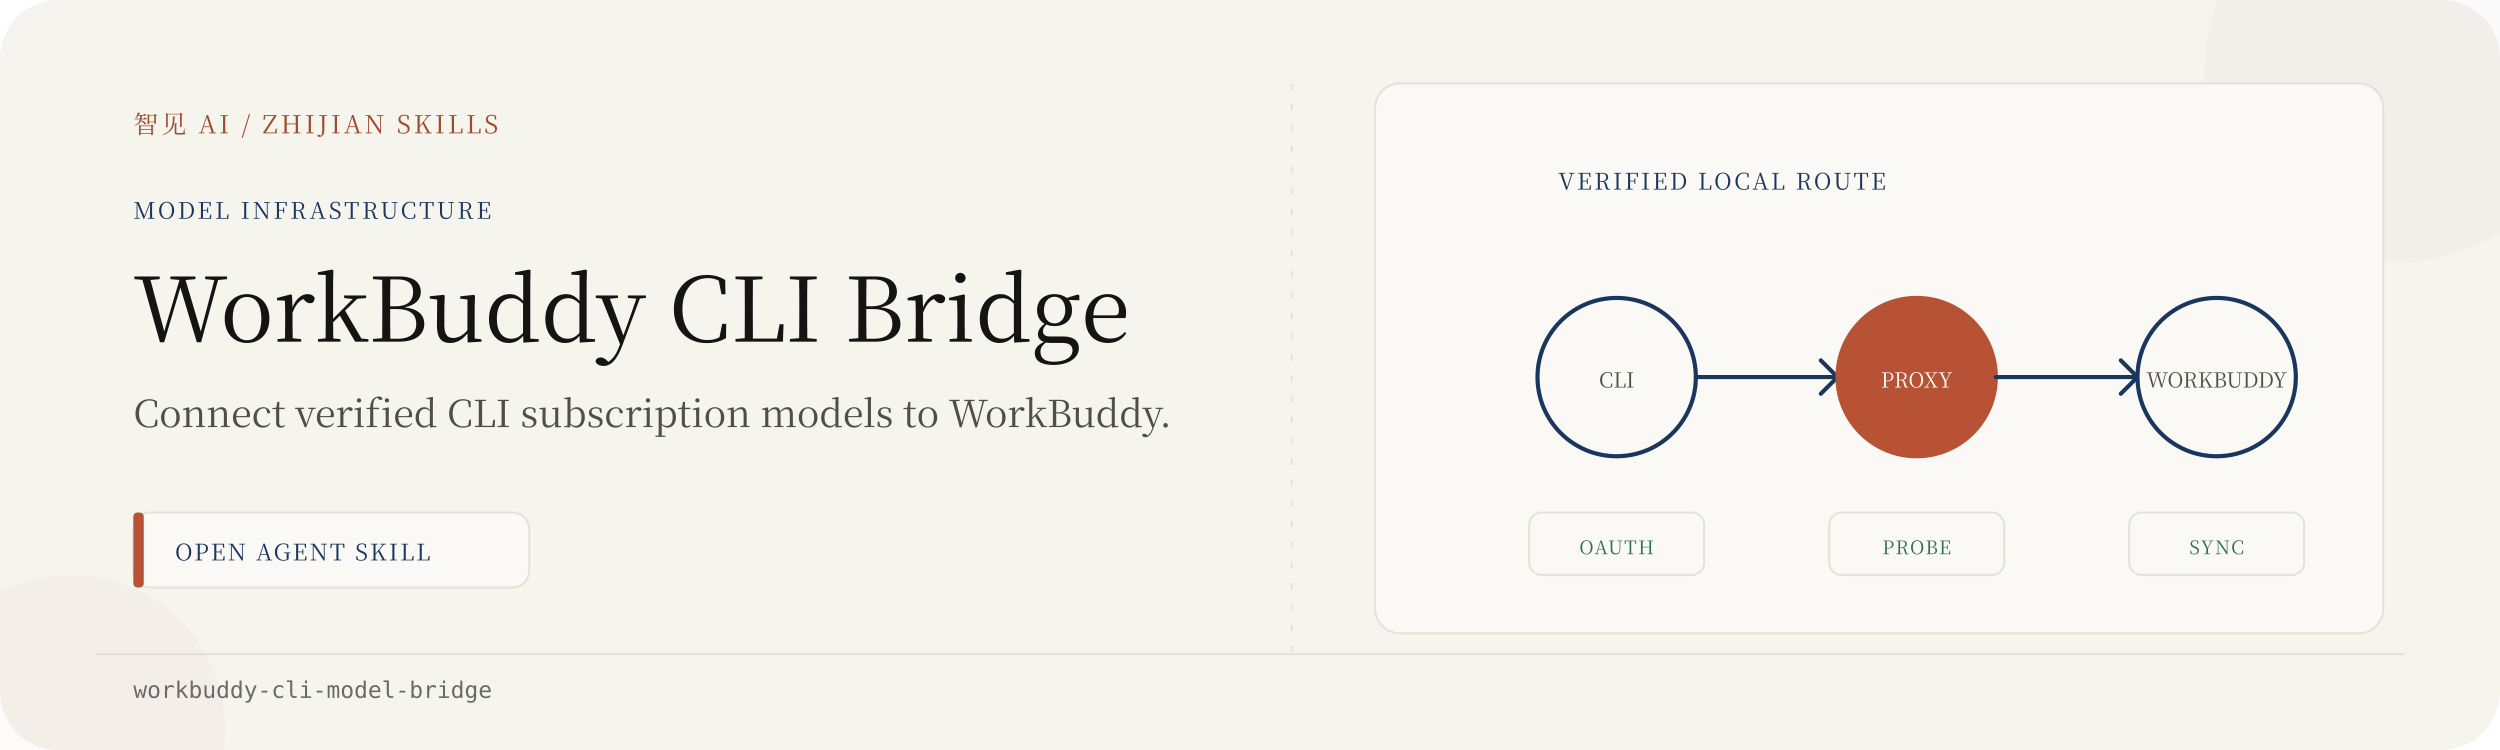
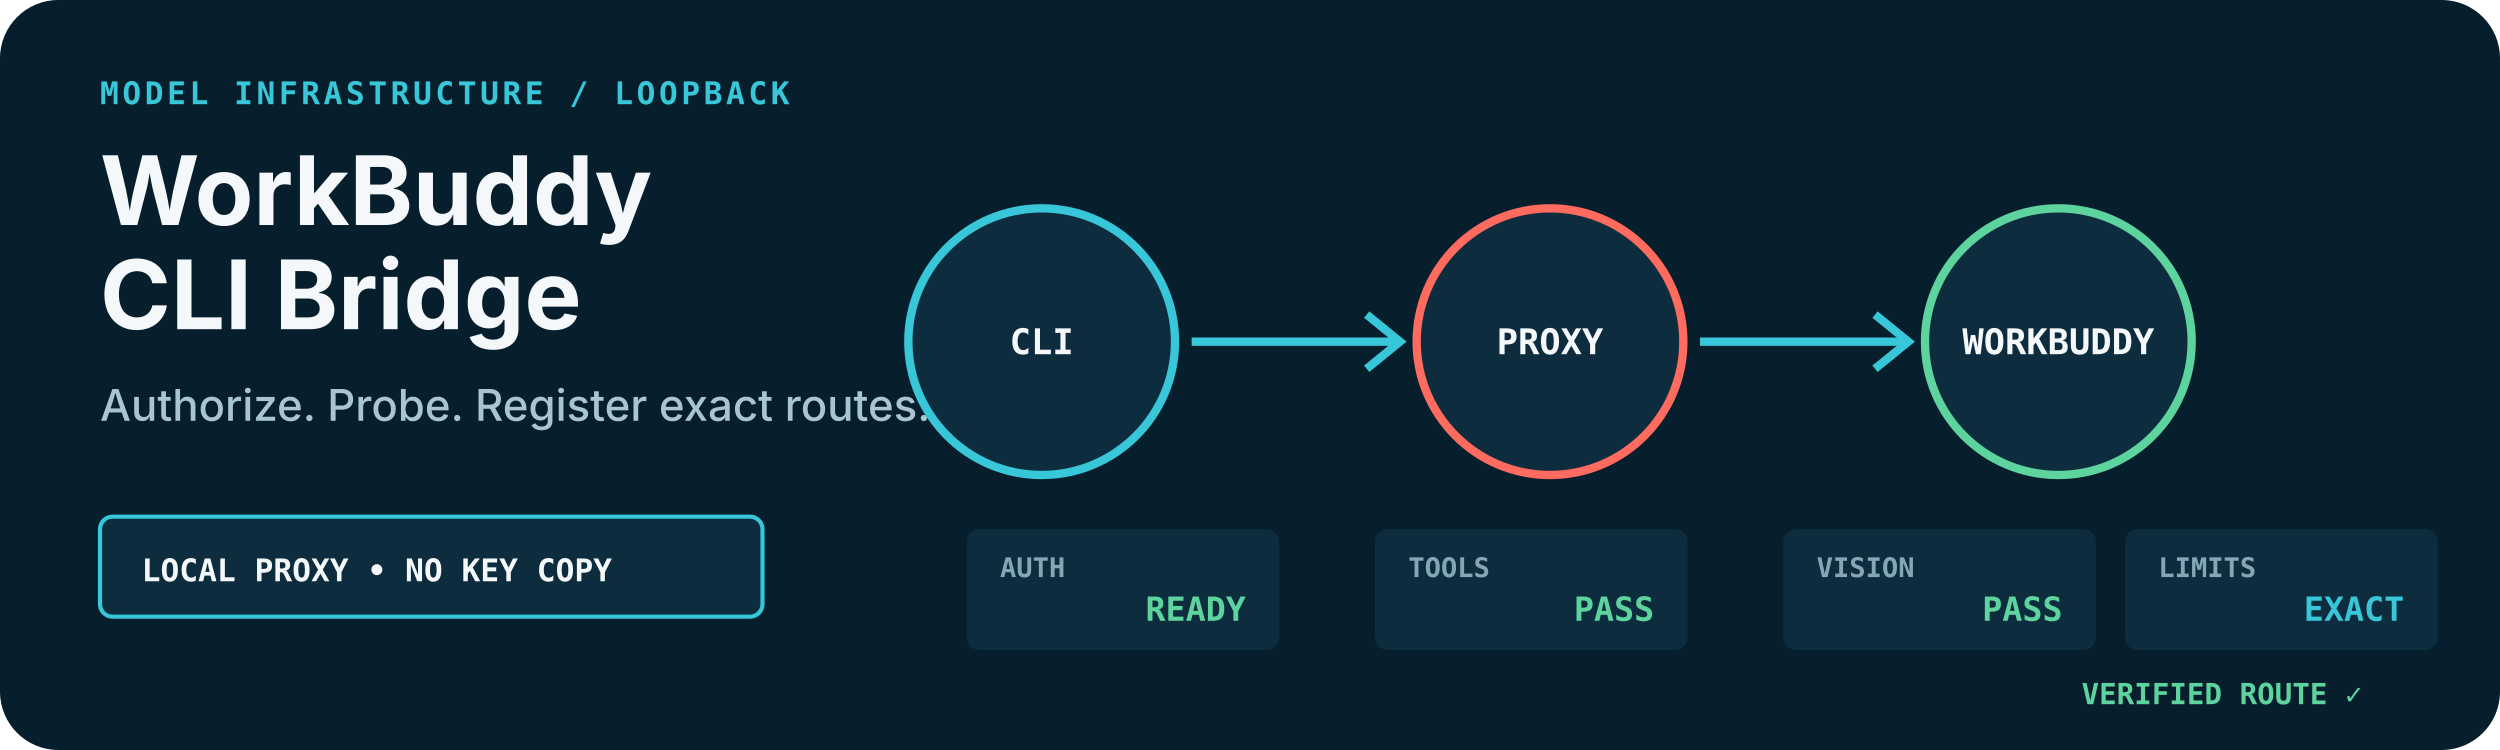
- <svg xmlns="http://www.w3.org/2000/svg" viewBox="0 0 1200 360" role="img" aria-labelledby="title desc">
-   <rect width="1200" height="360" rx="28" fill="#F5F4ED" />
-   <path d="M46 314 H1154" stroke="#E5E3D8" stroke-width="1" />
-   <path d="M620 40 V320" stroke="#E5E3D8" stroke-width="1" stroke-dasharray="3 7" />
-   <circle cx="1150" cy="34" r="92" fill="#1B365D" opacity="0.025" />
-   <circle cx="34" cy="350" r="74" fill="#B85235" opacity="0.035" />
-   <text x="64" y="64" fill="#A04A2E" font-family="'Source Han Serif SC VF','Source Han Serif SC','Noto Serif CJK SC','Songti SC',STSong,SimSun,Georgia,serif" font-size="12" font-weight="500" letter-spacing="1.4">智见 AI  /  ZHIJIAN SKILLS</text>
-   <text x="64" y="105" fill="#1B365D" font-family="'Source Han Serif SC VF','Source Han Serif SC','Noto Serif CJK SC','Songti SC',STSong,SimSun,Georgia,serif" font-size="11" font-weight="500" letter-spacing="1.3">MODEL INFRASTRUCTURE</text>
-   <text x="64" y="164" fill="#141413" font-family="'Source Han Serif SC VF','Source Han Serif SC','Noto Serif CJK SC','Songti SC',STSong,SimSun,Georgia,serif" font-size="43" font-weight="500">WorkBuddy CLI Bridge</text>
-   <text x="64" y="205" fill="#504E49" font-family="'Source Han Serif SC VF','Source Han Serif SC','Noto Serif CJK SC','Songti SC',STSong,SimSun,Georgia,serif" font-size="18" font-weight="400">Connect verified CLI subscription models to WorkBuddy.</text>
-   <rect x="64" y="246" width="190" height="36" rx="8" fill="#FAF9F5" stroke="#E5E3D8" stroke-width="1" />
-   <rect x="64" y="246" width="5" height="36" rx="2" fill="#B85235" stroke="none" stroke-width="1" />
-   <text x="84" y="269" fill="#1B365D" font-family="'Source Han Serif SC VF','Source Han Serif SC','Noto Serif CJK SC','Songti SC',STSong,SimSun,Georgia,serif" font-size="11" font-weight="500" letter-spacing="1">OPEN AGENT SKILL</text>
-   <text x="64" y="335" fill="#6B6A64" font-family="'SF Mono','JetBrains Mono',Menlo,Consolas,monospace" font-size="11" font-weight="400">workbuddy-cli-model-bridge</text>
-   <rect x="660" y="40" width="484" height="264" rx="12" fill="#FAF9F5" stroke="#E5E3D8" stroke-width="1" />
-   <text x="748" y="91" fill="#1B365D" font-family="'Source Han Serif SC VF','Source Han Serif SC','Noto Serif CJK SC','Songti SC',STSong,SimSun,Georgia,serif" font-size="11" font-weight="500" letter-spacing="1.1">VERIFIED LOCAL ROUTE</text>
-   <circle cx="776" cy="181" r="38" fill="#FAF9F5" stroke="#1B365D" stroke-width="2" />
-   <text x="776" y="186" fill="#504E49" font-family="'Source Han Serif SC VF','Source Han Serif SC','Noto Serif CJK SC','Songti SC',STSong,SimSun,Georgia,serif" font-size="10" font-weight="500" text-anchor="middle">CLI</text>
-   <line x1="814" y1="181" x2="882" y2="181" stroke="#1B365D" stroke-width="2" stroke-linecap="round" />
-   <line x1="874" y1="173" x2="882" y2="181" stroke="#1B365D" stroke-width="2" stroke-linecap="round" />
-   <line x1="874" y1="189" x2="882" y2="181" stroke="#1B365D" stroke-width="2" stroke-linecap="round" />
-   <circle cx="920" cy="181" r="38" fill="#B85235" stroke="#B85235" stroke-width="2" />
-   <text x="920" y="186" fill="#FAF9F5" font-family="'Source Han Serif SC VF','Source Han Serif SC','Noto Serif CJK SC','Songti SC',STSong,SimSun,Georgia,serif" font-size="10" font-weight="500" text-anchor="middle">PROXY</text>
-   <line x1="958" y1="181" x2="1026" y2="181" stroke="#1B365D" stroke-width="2" stroke-linecap="round" />
-   <line x1="1018" y1="173" x2="1026" y2="181" stroke="#1B365D" stroke-width="2" stroke-linecap="round" />
-   <line x1="1018" y1="189" x2="1026" y2="181" stroke="#1B365D" stroke-width="2" stroke-linecap="round" />
-   <circle cx="1064" cy="181" r="38" fill="#FAF9F5" stroke="#1B365D" stroke-width="2" />
-   <text x="1064" y="186" fill="#504E49" font-family="'Source Han Serif SC VF','Source Han Serif SC','Noto Serif CJK SC','Songti SC',STSong,SimSun,Georgia,serif" font-size="10" font-weight="500" text-anchor="middle">WORKBUDDY</text>
-   <rect x="734" y="246" width="84" height="30" rx="6" fill="#FAF9F5" stroke="#E5E3D8" stroke-width="1" />
-   <text x="776" y="266" fill="#2F6F4E" font-family="'Source Han Serif SC VF','Source Han Serif SC','Noto Serif CJK SC','Songti SC',STSong,SimSun,Georgia,serif" font-size="9" font-weight="500" text-anchor="middle" letter-spacing=".7">OAUTH</text>
-   <rect x="878" y="246" width="84" height="30" rx="6" fill="#FAF9F5" stroke="#E5E3D8" stroke-width="1" />
-   <text x="920" y="266" fill="#2F6F4E" font-family="'Source Han Serif SC VF','Source Han Serif SC','Noto Serif CJK SC','Songti SC',STSong,SimSun,Georgia,serif" font-size="9" font-weight="500" text-anchor="middle" letter-spacing=".7">PROBE</text>
-   <rect x="1022" y="246" width="84" height="30" rx="6" fill="#FAF9F5" stroke="#E5E3D8" stroke-width="1" />
-   <text x="1064" y="266" fill="#2F6F4E" font-family="'Source Han Serif SC VF','Source Han Serif SC','Noto Serif CJK SC','Songti SC',STSong,SimSun,Georgia,serif" font-size="9" font-weight="500" text-anchor="middle" letter-spacing=".7">SYNC</text>
+ <svg xmlns="http://www.w3.org/2000/svg" viewBox="0 0 1200 360" role="img" aria-labelledby="title desc" data-composition="verified-loopback-route">
+   <rect width="1200" height="360" rx="28" fill="#071E2C" />
+   <g data-composition="verified-loopback-route">
+     <text x="48" y="50" fill="#38C6D9" font-family="ui-monospace,'SFMono-Regular',Menlo,monospace" font-size="15" font-weight="800" letter-spacing="1.7">MODEL INFRASTRUCTURE / LOOPBACK</text>
+     <text x="48" y="108" fill="#F4F8FA" font-family="-apple-system,BlinkMacSystemFont,'Segoe UI','PingFang SC',sans-serif" font-size="46" font-weight="740">WorkBuddy</text>
+     <text x="48" y="158" fill="#F4F8FA" font-family="-apple-system,BlinkMacSystemFont,'Segoe UI','PingFang SC',sans-serif" font-size="46" font-weight="740">CLI Bridge</text>
+     <text x="48" y="202" fill="#A9C5D1" font-family="-apple-system,BlinkMacSystemFont,'Segoe UI','PingFang SC',sans-serif" font-size="21" font-weight="500">Authorize. Probe. Register exact routes.</text>
+     <rect x="48" y="248" width="318" height="48" rx="6" fill="#0D2D3E" stroke="#38C6D9" stroke-width="2" />
+     <text x="68" y="279" fill="#F4F8FA" font-family="ui-monospace,'SFMono-Regular',Menlo,monospace" font-size="15" font-weight="800">LOCAL PROXY  •  NO KEY COPY</text>
+     <circle cx="500" cy="164" r="64" fill="#0D2D3E" stroke="#38C6D9" stroke-width="4" />
+     <text x="500" y="170" fill="#F4F8FA" font-family="ui-monospace,'SFMono-Regular',Menlo,monospace" font-size="17" font-weight="800" text-anchor="middle">CLI</text>
+     <line x1="572" y1="164" x2="672" y2="164" stroke="#38C6D9" stroke-width="4" />
+     <path d="M656 151 L672 164 L656 177" fill="none" stroke="#38C6D9" stroke-width="4" />
+     <circle cx="744" cy="164" r="64" fill="#0D2D3E" stroke="#FF6B5E" stroke-width="4" />
+     <text x="744" y="170" fill="#F4F8FA" font-family="ui-monospace,'SFMono-Regular',Menlo,monospace" font-size="17" font-weight="800" text-anchor="middle">PROXY</text>
+     <line x1="816" y1="164" x2="916" y2="164" stroke="#38C6D9" stroke-width="4" />
+     <path d="M900 151 L916 164 L900 177" fill="none" stroke="#38C6D9" stroke-width="4" />
+     <circle cx="988" cy="164" r="64" fill="#0D2D3E" stroke="#5DD39E" stroke-width="4" />
+     <text x="988" y="170" fill="#F4F8FA" font-family="ui-monospace,'SFMono-Regular',Menlo,monospace" font-size="17" font-weight="800" text-anchor="middle">WORKBUDDY</text>
+     <rect x="464" y="254" width="150" height="58" rx="6" fill="#0D2D3E" stroke="none" stroke-width="1" />
+     <text x="480" y="277" fill="#84A7B6" font-family="ui-monospace,'SFMono-Regular',Menlo,monospace" font-size="13" font-weight="700">AUTH</text>
+     <text x="598" y="298" fill="#5DD39E" font-family="ui-monospace,'SFMono-Regular',Menlo,monospace" font-size="16" font-weight="850" text-anchor="end">READY</text>
+     <rect x="660" y="254" width="150" height="58" rx="6" fill="#0D2D3E" stroke="none" stroke-width="1" />
+     <text x="676" y="277" fill="#84A7B6" font-family="ui-monospace,'SFMono-Regular',Menlo,monospace" font-size="13" font-weight="700">TOOLS</text>
+     <text x="794" y="298" fill="#5DD39E" font-family="ui-monospace,'SFMono-Regular',Menlo,monospace" font-size="16" font-weight="850" text-anchor="end">PASS</text>
+     <rect x="856" y="254" width="150" height="58" rx="6" fill="#0D2D3E" stroke="none" stroke-width="1" />
+     <text x="872" y="277" fill="#84A7B6" font-family="ui-monospace,'SFMono-Regular',Menlo,monospace" font-size="13" font-weight="700">VISION</text>
+     <text x="990" y="298" fill="#5DD39E" font-family="ui-monospace,'SFMono-Regular',Menlo,monospace" font-size="16" font-weight="850" text-anchor="end">PASS</text>
+     <rect x="1020" y="254" width="150" height="58" rx="6" fill="#0D2D3E" stroke="none" stroke-width="1" />
+     <text x="1036" y="277" fill="#84A7B6" font-family="ui-monospace,'SFMono-Regular',Menlo,monospace" font-size="13" font-weight="700">LIMITS</text>
+     <text x="1154" y="298" fill="#38C6D9" font-family="ui-monospace,'SFMono-Regular',Menlo,monospace" font-size="16" font-weight="850" text-anchor="end">EXACT</text>
+     <text x="1134" y="338" fill="#5DD39E" font-family="ui-monospace,'SFMono-Regular',Menlo,monospace" font-size="14" font-weight="850" text-anchor="end">VERIFIED ROUTE ✓</text>
+   </g>
</svg>
